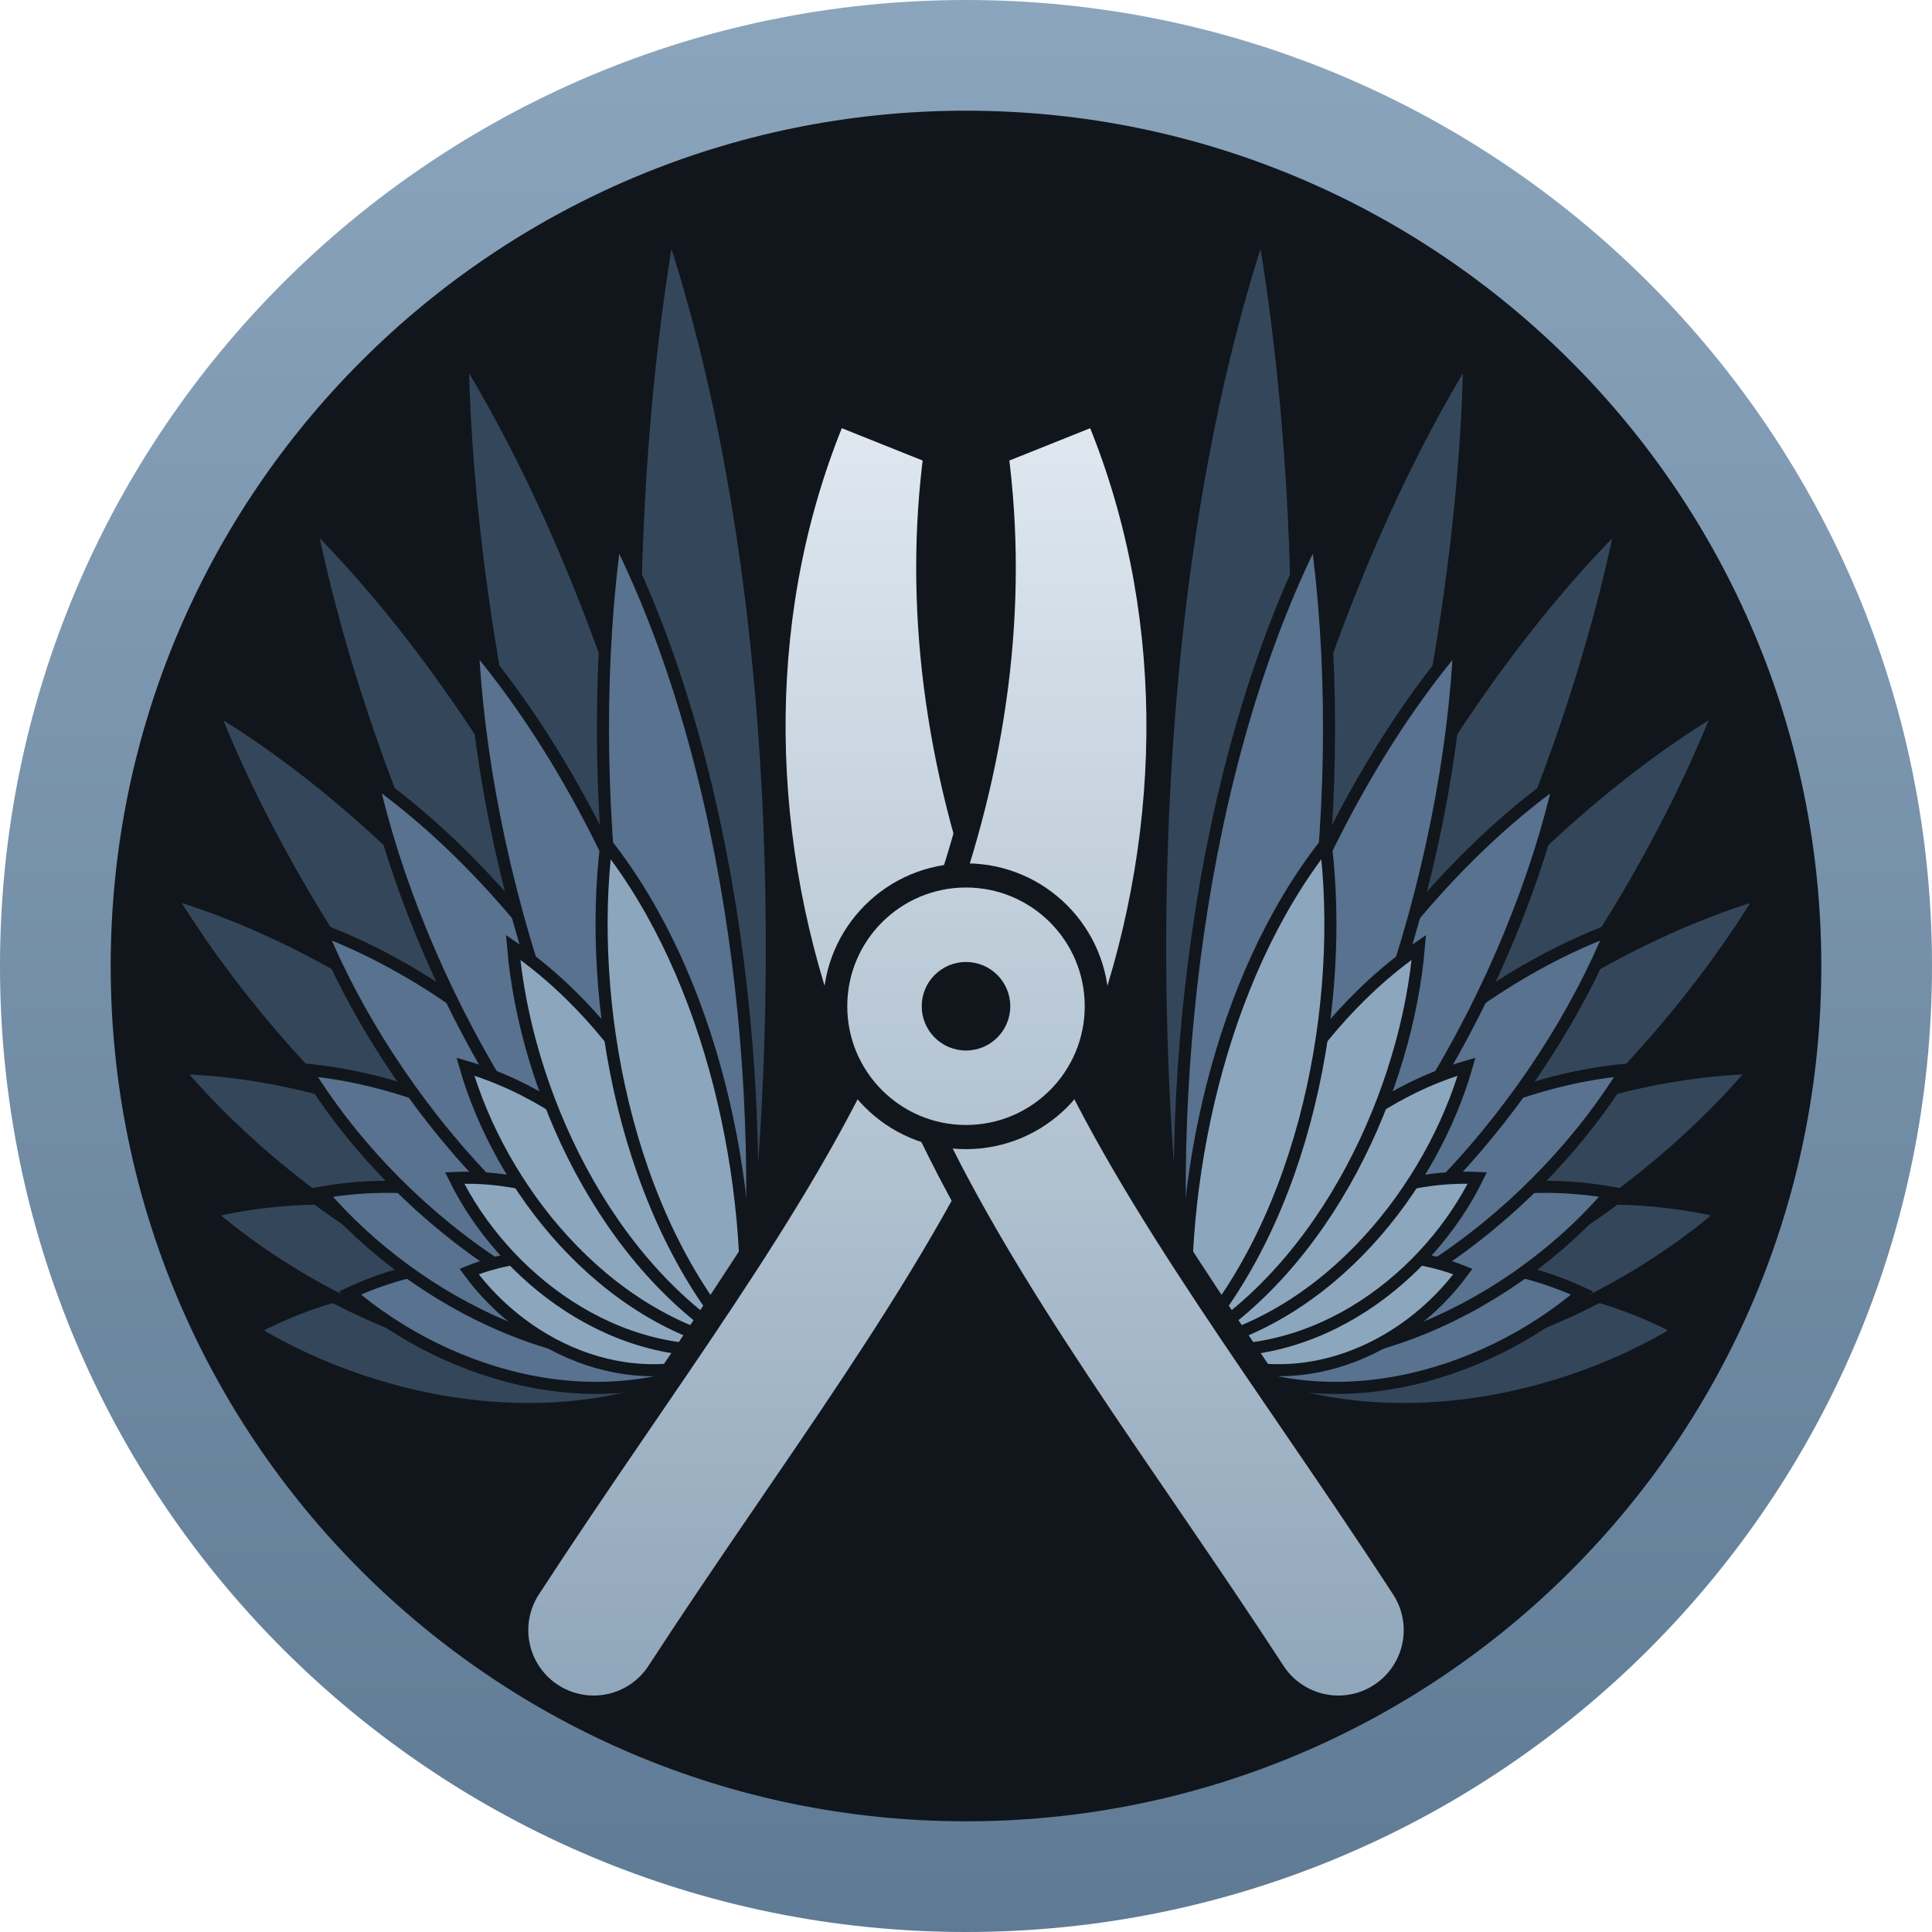
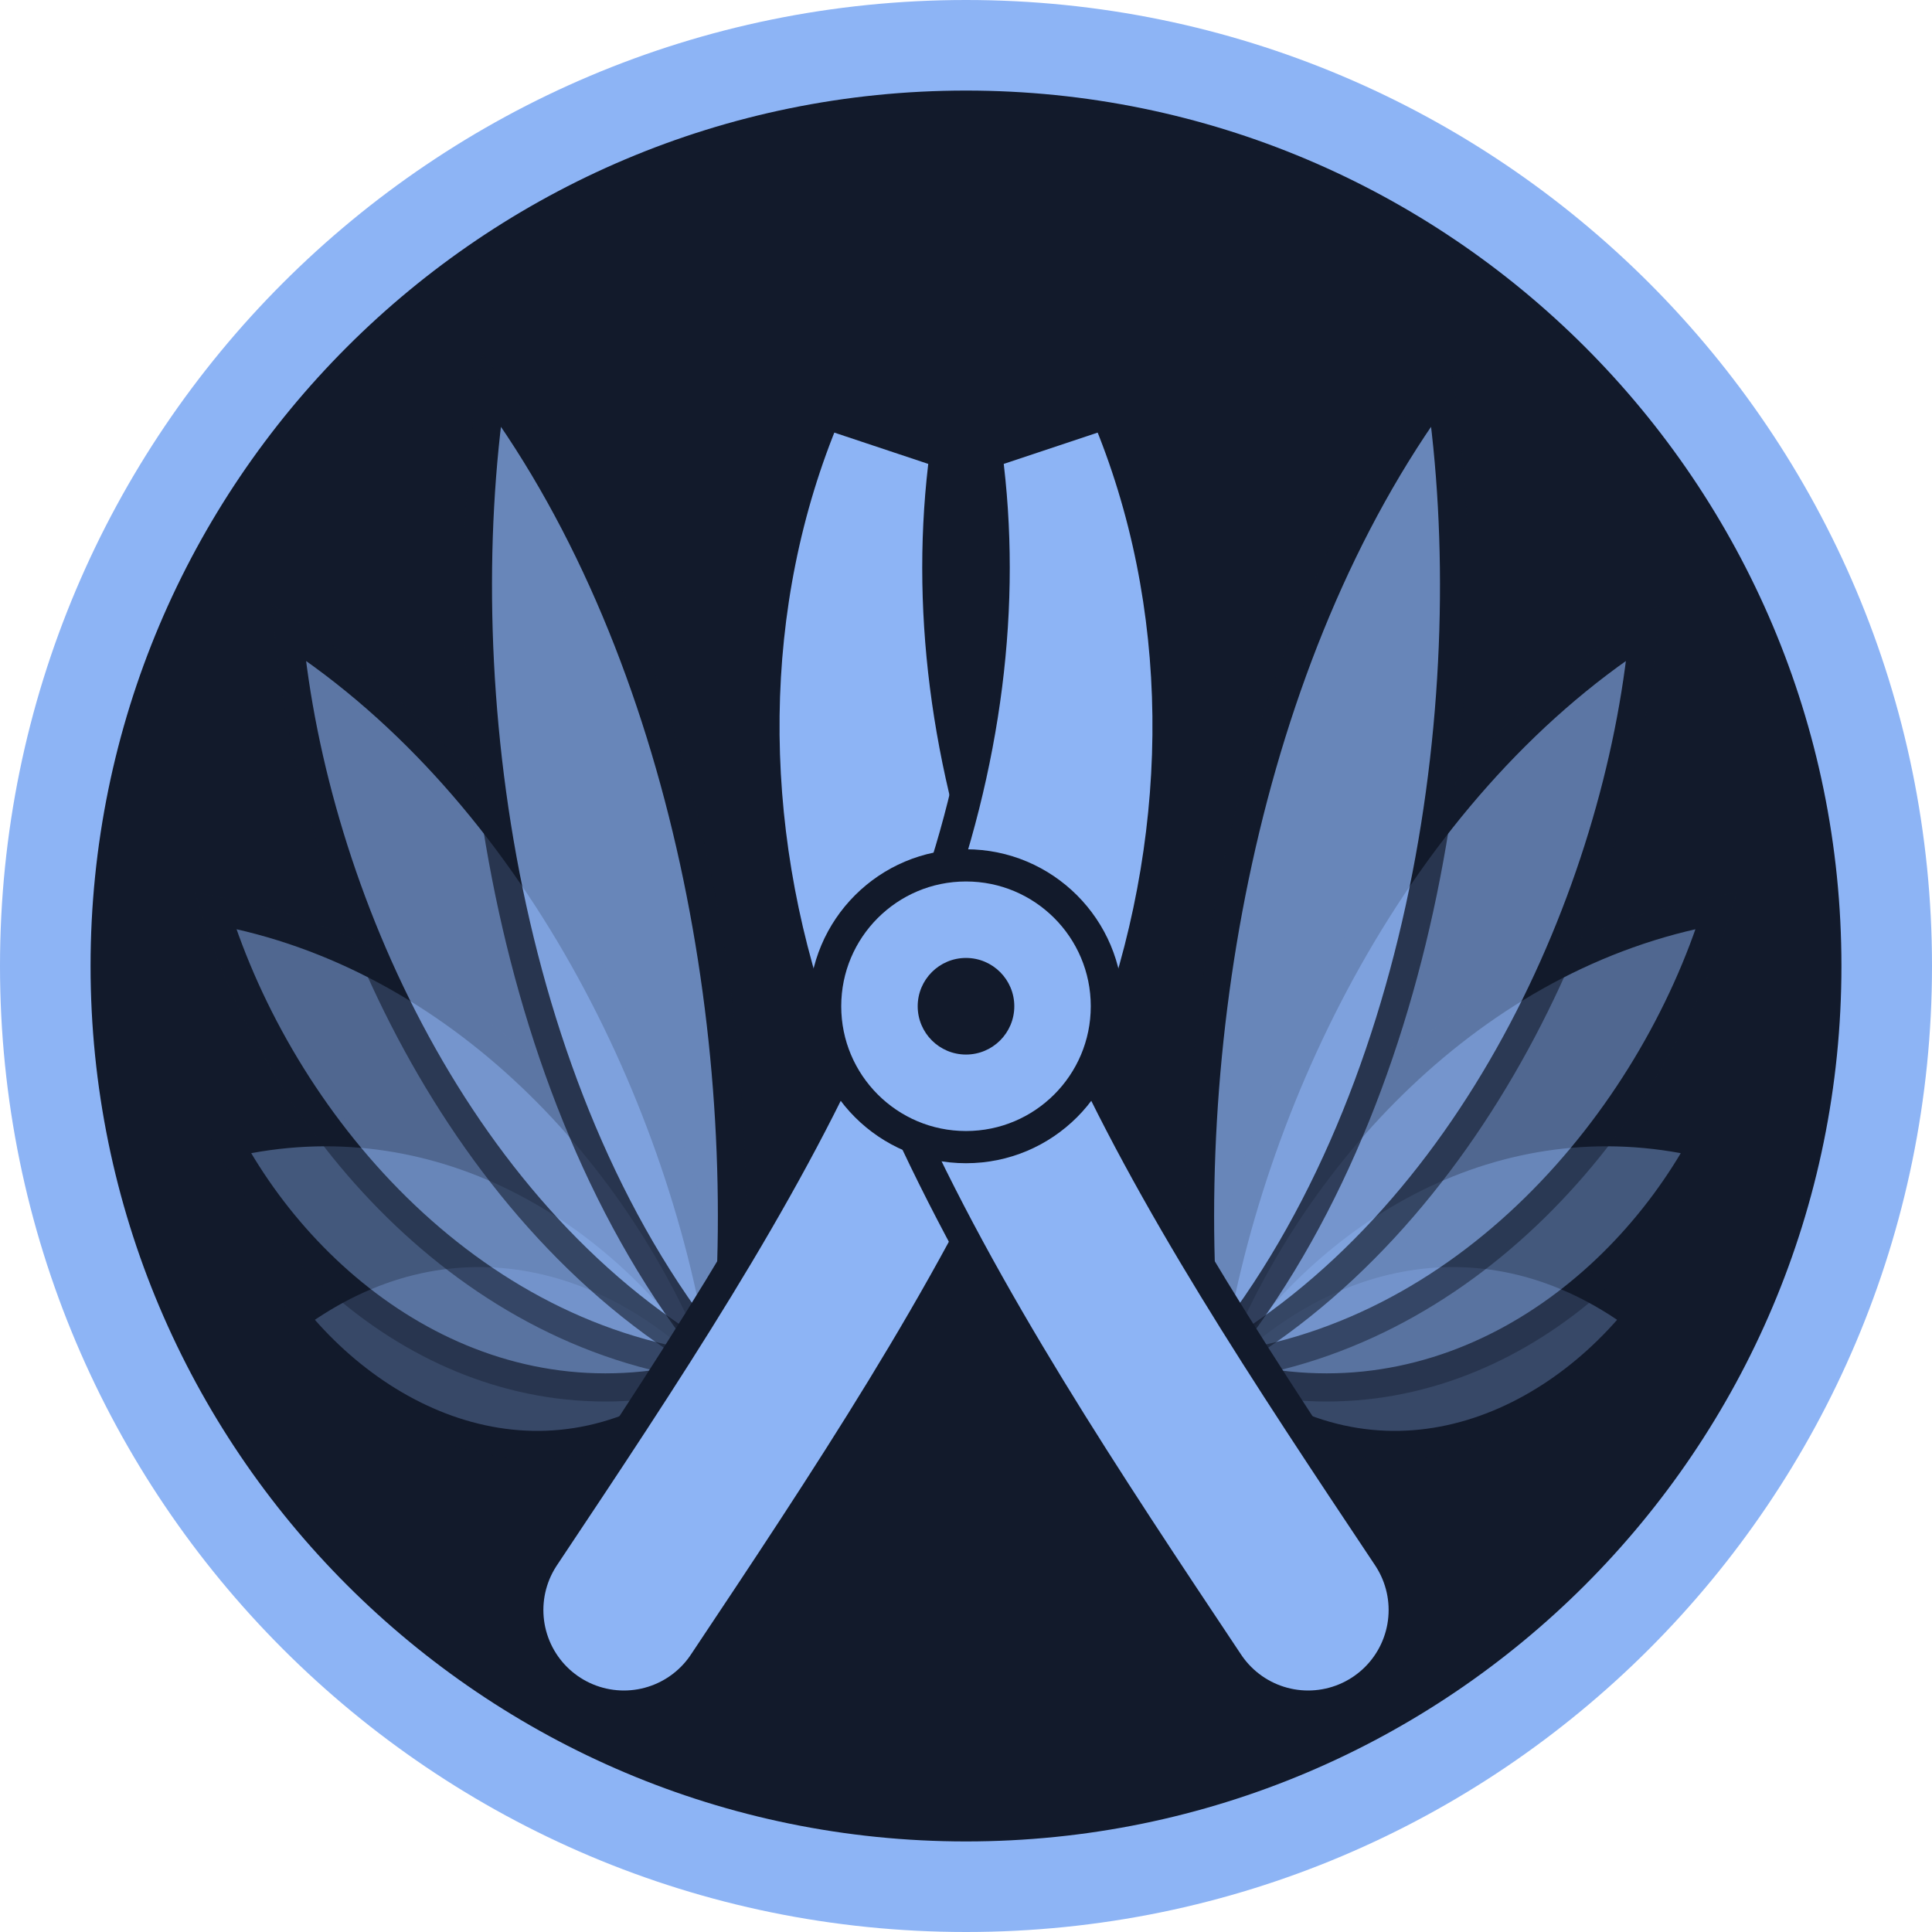
<svg xmlns="http://www.w3.org/2000/svg" viewBox="0 0 96 96">
-   <defs>
-     <linearGradient id="r" x1="0" y1="0" x2="0" y2="1">
-       <stop offset="0" stop-color="#8ba5bd" />
-       <stop offset="1" stop-color="#5f7a94" />
-     </linearGradient>
-     <linearGradient id="m" gradientUnits="userSpaceOnUse" x1="48" y1="18" x2="48" y2="84">
-       <stop offset="0" stop-color="#e3ebf2" />
-       <stop offset="1" stop-color="#90a6ba" />
-     </linearGradient>
-   </defs>
-   <circle cx="48" cy="48" r="48" fill="url(#r)" />
-   <circle cx="48" cy="48" r="42.500" fill="#11161c" />
+   <circle cx="48" cy="48" r="48" fill="#8db4f5" />
+   <circle cx="48" cy="48" r="43.500" fill="#121a2b" />
  <g id="w">
-     <path d="M0 0C-5.5 -7.3 -4.4 -17.6 -0.8 -24.5C3.9 -17.1 3.3 -7.3 0 0Z" fill="#34475a" stroke="#11161c" stroke-width=".6" transform="translate(37 67) rotate(-86)" />
-     <path d="M0 0C-5.5 -8.2 -4.4 -19.8 -0.8 -27.5C3.9 -19.2 3.3 -8.2 0 0Z" fill="#34475a" stroke="#11161c" stroke-width=".6" transform="translate(37 67) rotate(-74.1)" />
-     <path d="M0 0C-5.5 -9.4 -4.4 -22.7 -0.8 -31.5C3.9 -22 3.3 -9.4 0 0Z" fill="#34475a" stroke="#11161c" stroke-width=".6" transform="translate(37 67) rotate(-62.3)" />
-     <path d="M0 0C-5.5 -10.9 -4.4 -26.3 -0.8 -36.5C3.9 -25.5 3.3 -10.9 0 0Z" fill="#34475a" stroke="#11161c" stroke-width=".6" transform="translate(37 67) rotate(-50.4)" />
-     <path d="M0 0C-5.5 -12.4 -4.4 -29.9 -0.8 -41.5C3.9 -29 3.3 -12.4 0 0Z" fill="#34475a" stroke="#11161c" stroke-width=".6" transform="translate(37 67) rotate(-38.6)" />
-     <path d="M0 0C-5.5 -13.9 -4.4 -33.5 -0.8 -46.5C3.9 -32.5 3.3 -13.9 0 0Z" fill="#34475a" stroke="#11161c" stroke-width=".6" transform="translate(37 67) rotate(-26.7)" />
-     <path d="M0 0C-5.5 -15.4 -4.4 -37.1 -0.8 -51.5C3.9 -36 3.3 -15.4 0 0Z" fill="#34475a" stroke="#11161c" stroke-width=".6" transform="translate(37 67) rotate(-14.9)" />
-     <path d="M0 0C-5.5 -16.8 -4.4 -40.3 -0.8 -56C3.9 -39.2 3.3 -16.8 0 0Z" fill="#34475a" stroke="#11161c" stroke-width=".6" transform="translate(37 67) rotate(-3)" />
-     <path d="M0 0C-5 -5.9 -4 -14.2 -0.7 -19.8C3.5 -13.8 3 -5.9 0 0Z" fill="#587290" stroke="#11161c" stroke-width=".6" transform="translate(37 67) rotate(-80)" />
-     <path d="M0 0C-5 -6.7 -4 -16.1 -0.7 -22.4C3.5 -15.7 3 -6.7 0 0Z" fill="#587290" stroke="#11161c" stroke-width=".6" transform="translate(37 67) rotate(-68)" />
-     <path d="M0 0C-5 -7.8 -4 -18.6 -0.7 -25.8C3.5 -18.1 3 -7.8 0 0Z" fill="#587290" stroke="#11161c" stroke-width=".6" transform="translate(37 67) rotate(-56)" />
-     <path d="M0 0C-5 -8.9 -4 -21.3 -0.7 -29.6C3.5 -20.7 3 -8.9 0 0Z" fill="#587290" stroke="#11161c" stroke-width=".6" transform="translate(37 67) rotate(-44)" />
-     <path d="M0 0C-5 -10.1 -4 -24.4 -0.7 -33.8C3.5 -23.7 3 -10.1 0 0Z" fill="#587290" stroke="#11161c" stroke-width=".6" transform="translate(37 67) rotate(-32)" />
-     <path d="M0 0C-5 -11.3 -4 -27.1 -0.7 -37.6C3.5 -26.3 3 -11.3 0 0Z" fill="#587290" stroke="#11161c" stroke-width=".6" transform="translate(37 67) rotate(-20)" />
-     <path d="M0 0C-5 -12.3 -4 -29.5 -0.7 -41C3.5 -28.7 3 -12.3 0 0Z" fill="#587290" stroke="#11161c" stroke-width=".6" transform="translate(37 67) rotate(-8)" />
-     <path d="M0 0C-4.2 -4.3 -3.4 -10.3 -0.6 -14.2C2.9 -10 2.5 -4.3 0 0Z" fill="#8ca6be" stroke="#11161c" stroke-width=".6" transform="translate(37 67) rotate(-72)" />
-     <path d="M0 0C-4.2 -5 -3.4 -12.1 -0.6 -16.7C2.9 -11.7 2.5 -5 0 0Z" fill="#8ca6be" stroke="#11161c" stroke-width=".6" transform="translate(37 67) rotate(-57.5)" />
-     <path d="M0 0C-4.2 -5.9 -3.4 -14.2 -0.6 -19.7C2.9 -13.8 2.5 -5.9 0 0Z" fill="#8ca6be" stroke="#11161c" stroke-width=".6" transform="translate(37 67) rotate(-43)" />
-     <path d="M0 0C-4.2 -6.9 -3.4 -16.6 -0.6 -23C2.9 -16.1 2.5 -6.9 0 0Z" fill="#8ca6be" stroke="#11161c" stroke-width=".6" transform="translate(37 67) rotate(-28.5)" />
-     <path d="M0 0C-4.2 -7.8 -3.4 -18.7 -0.6 -26C2.9 -18.2 2.5 -7.8 0 0Z" fill="#8ca6be" stroke="#11161c" stroke-width=".6" transform="translate(37 67) rotate(-14)" />
+     <path d="M0 0C-8 -6.4 -6.4 -15.5 -1.2 -21.5C5.6 -15 4.8 -6.4 0 0Z" fill="#8db4f5" opacity="0.3" stroke="#121a2b" stroke-width="1.400" transform="translate(36 68) rotate(-80)" />
+     <path d="M0 0C-8 -8.1 -6.4 -19.4 -1.2 -27C5.6 -18.9 4.8 -8.1 0 0Z" fill="#8db4f5" opacity="0.4" stroke="#121a2b" stroke-width="1.400" transform="translate(36 68) rotate(-63)" />
+     <path d="M0 0C-8 -10.2 -6.4 -24.5 -1.2 -34C5.6 -23.8 4.8 -10.2 0 0Z" fill="#8db4f5" opacity="0.5" stroke="#121a2b" stroke-width="1.400" transform="translate(36 68) rotate(-46)" />
+     <path d="M0 0C-8 -12.7 -6.4 -30.6 -1.2 -42.5C5.6 -29.7 4.8 -12.7 0 0Z" fill="#8db4f5" opacity="0.6" stroke="#121a2b" stroke-width="1.400" transform="translate(36 68) rotate(-29)" />
+     <path d="M0 0C-8 -15 -6.4 -36 -1.2 -50C5.6 -35 4.8 -15 0 0Z" fill="#8db4f5" opacity="0.7" stroke="#121a2b" stroke-width="1.400" transform="translate(36 68) rotate(-12)" />
  </g>
  <use href="#w" transform="matrix(-1 0 0 1 96 0)" />
  <g>
-     <path d="M47 53C43 62 36 71 29.500 81" fill="none" stroke="#11161c" stroke-width="9" stroke-linecap="round" />
-     <path d="M47 53C43 62 36 71 29.500 81" fill="none" stroke="url(#m)" stroke-width="6.500" stroke-linecap="round" />
+     <path d="M47 53C43 62 37 71 31 80" fill="none" stroke="#121a2b" stroke-width="11" stroke-linecap="round" />
+     <path d="M47 53C43 62 37 71 31 80" fill="none" stroke="#8db4f5" stroke-width="8" stroke-linecap="round" />
+     <path d="M40.500 51C37 41 37 30 41 20.500L47 22.500C46 30 47 38 50 46Z" fill="#8db4f5" stroke="#121a2b" stroke-width="1.600" />
  </g>
  <g transform="matrix(-1 0 0 1 96 0)">
-     <path d="M47 53C43 62 36 71 29.500 81" fill="none" stroke="#11161c" stroke-width="9" stroke-linecap="round" />
-     <path d="M47 53C43 62 36 71 29.500 81" fill="none" stroke="url(#m)" stroke-width="6.500" stroke-linecap="round" />
+     <path d="M47 53C43 62 37 71 31 80" fill="none" stroke="#121a2b" stroke-width="11" stroke-linecap="round" />
+     <path d="M47 53C43 62 37 71 31 80" fill="none" stroke="#8db4f5" stroke-width="8" stroke-linecap="round" />
+     <path d="M40.500 51C37 41 37 30 41 20.500L47 22.500C46 30 47 38 50 46Z" fill="#8db4f5" stroke="#121a2b" stroke-width="1.600" />
  </g>
-   <path d="M41 51C37.500 41 37.500 30 41.500 20.500L46.500 22.500C45.500 30 46.500 38 49.500 46Z" fill="url(#m)" stroke="#11161c" stroke-width="1.200" />
-   <path d="M41 51C37.500 41 37.500 30 41.500 20.500L46.500 22.500C45.500 30 46.500 38 49.500 46Z" fill="url(#m)" stroke="#11161c" stroke-width="1.200" transform="matrix(-1 0 0 1 96 0)" />
-   <circle cx="48" cy="50" r="6.500" fill="url(#m)" stroke="#11161c" stroke-width="1.200" />
-   <circle cx="48" cy="50" r="2.200" fill="#11161c" />
+   <circle cx="48" cy="50" r="7" fill="#8db4f5" stroke="#121a2b" stroke-width="1.600" />
+   <circle cx="48" cy="50" r="2.400" fill="#121a2b" />
</svg>
